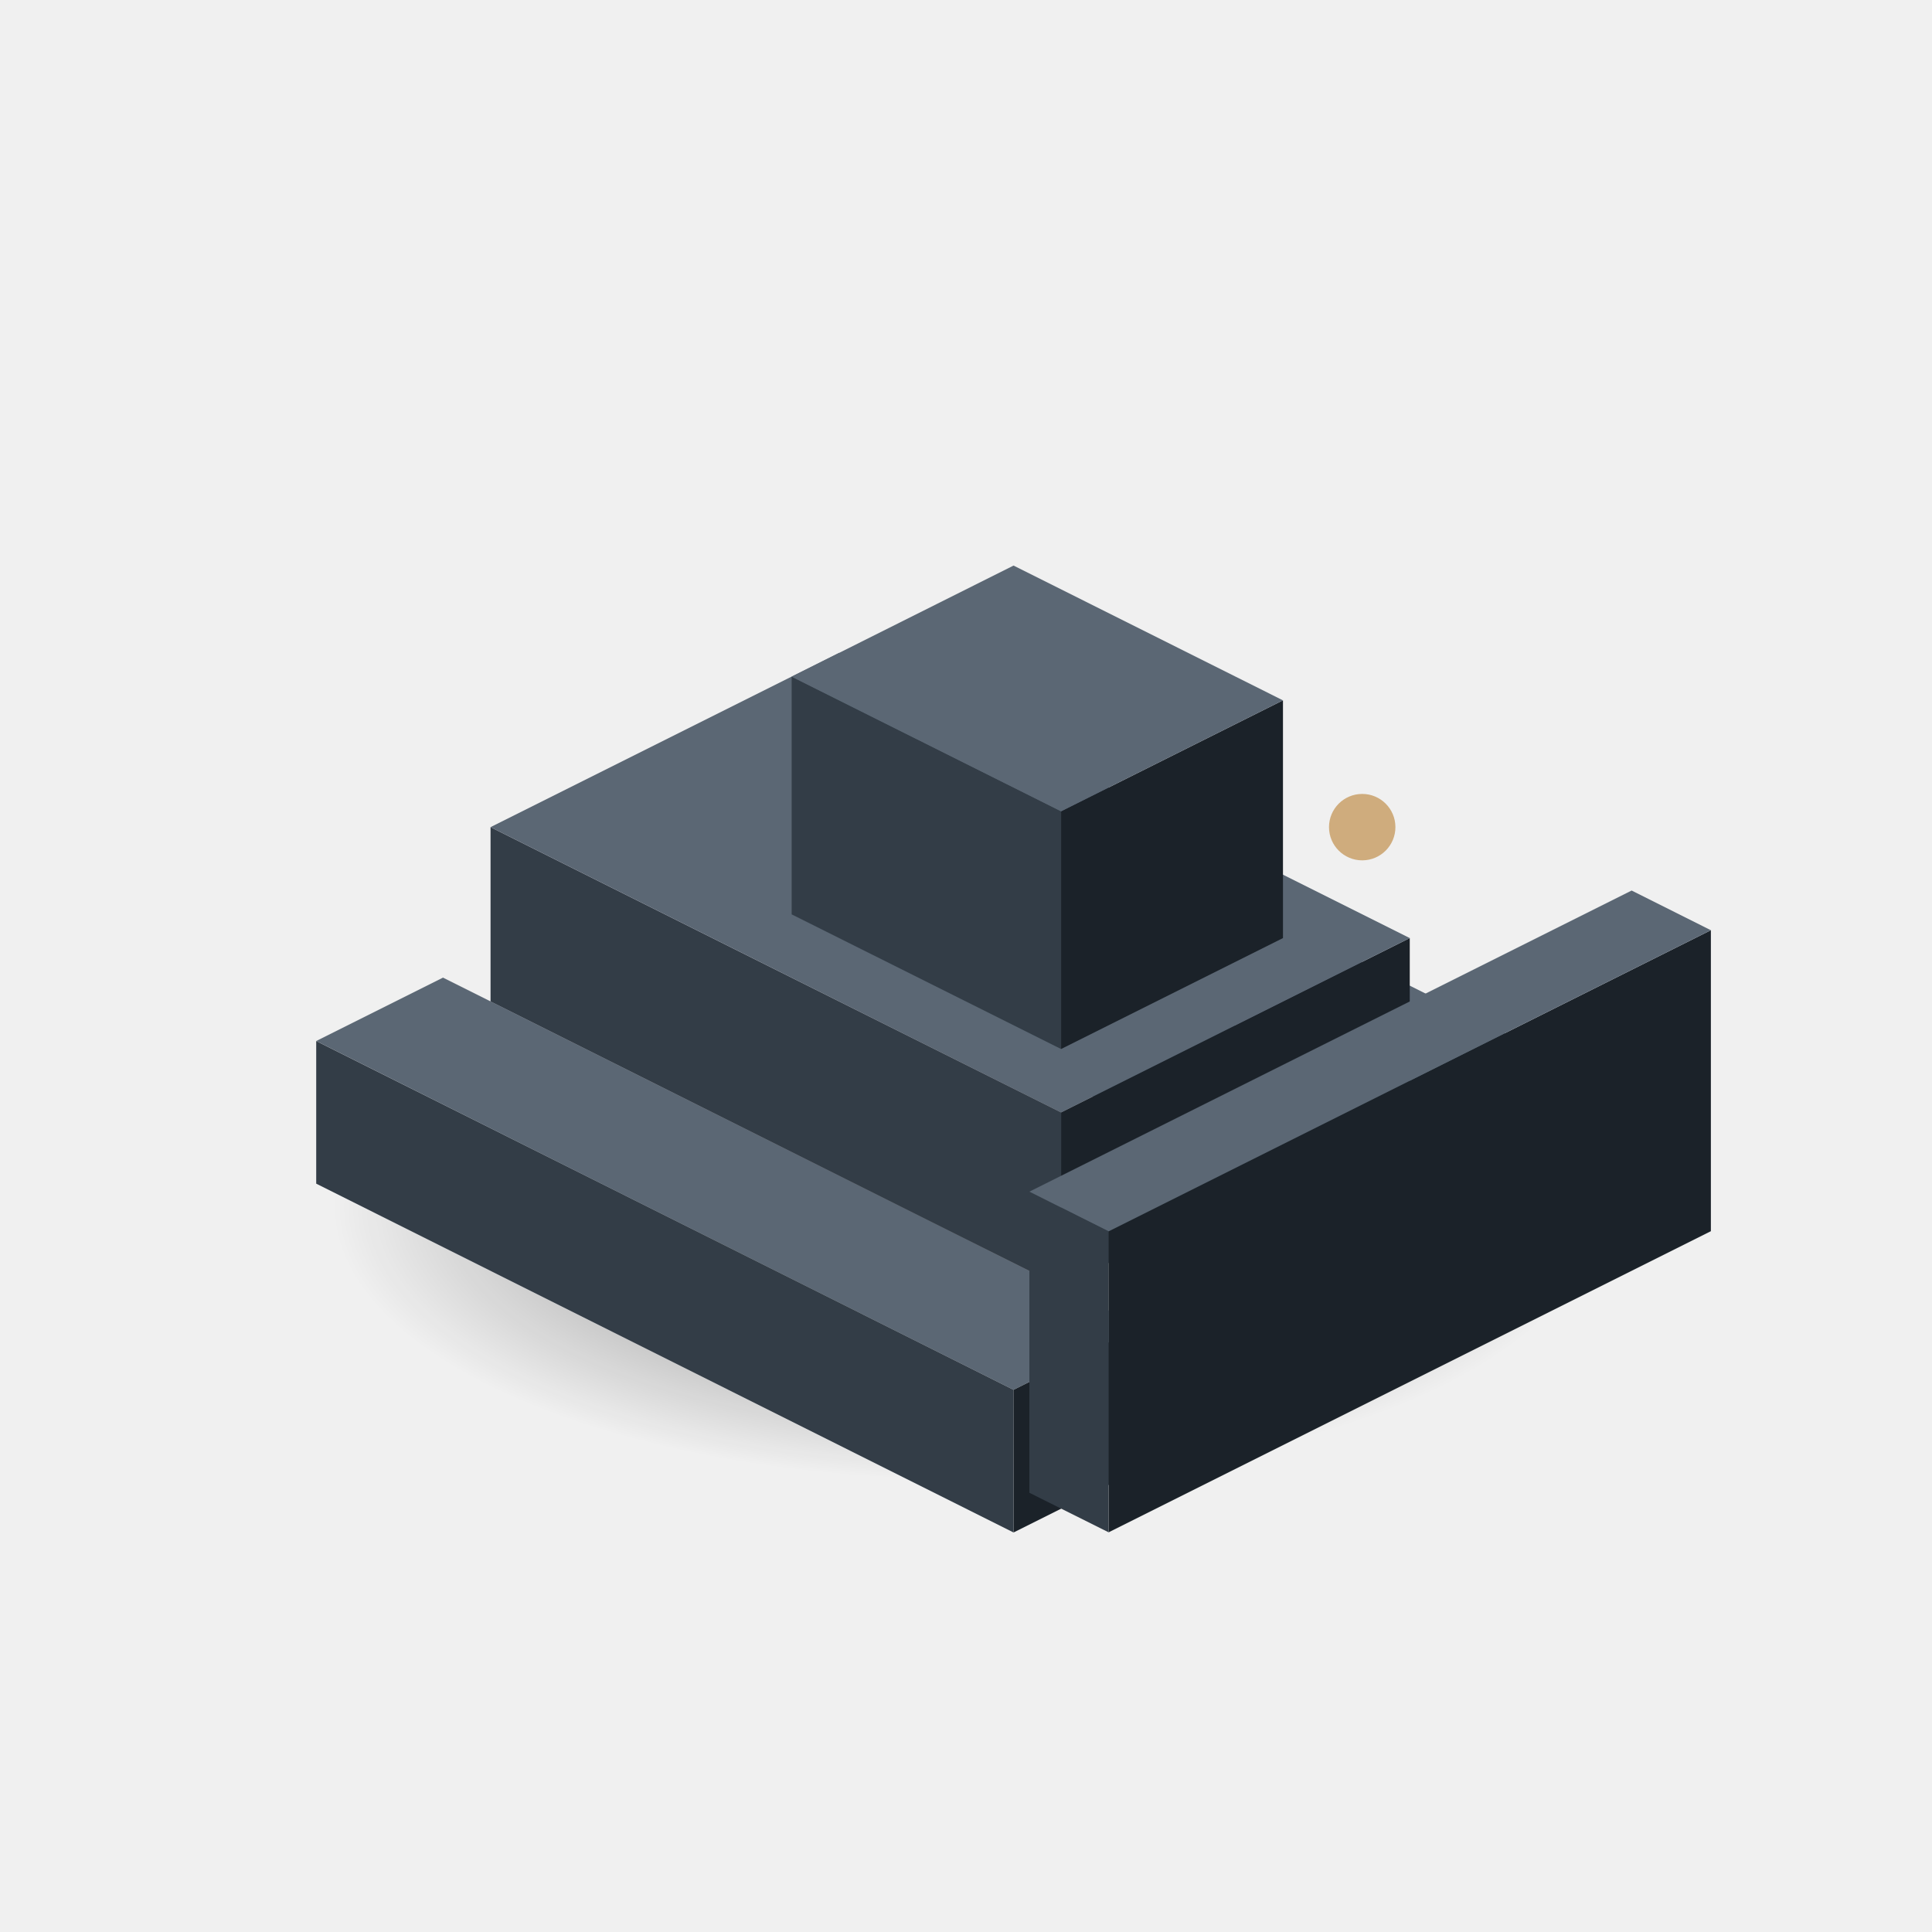
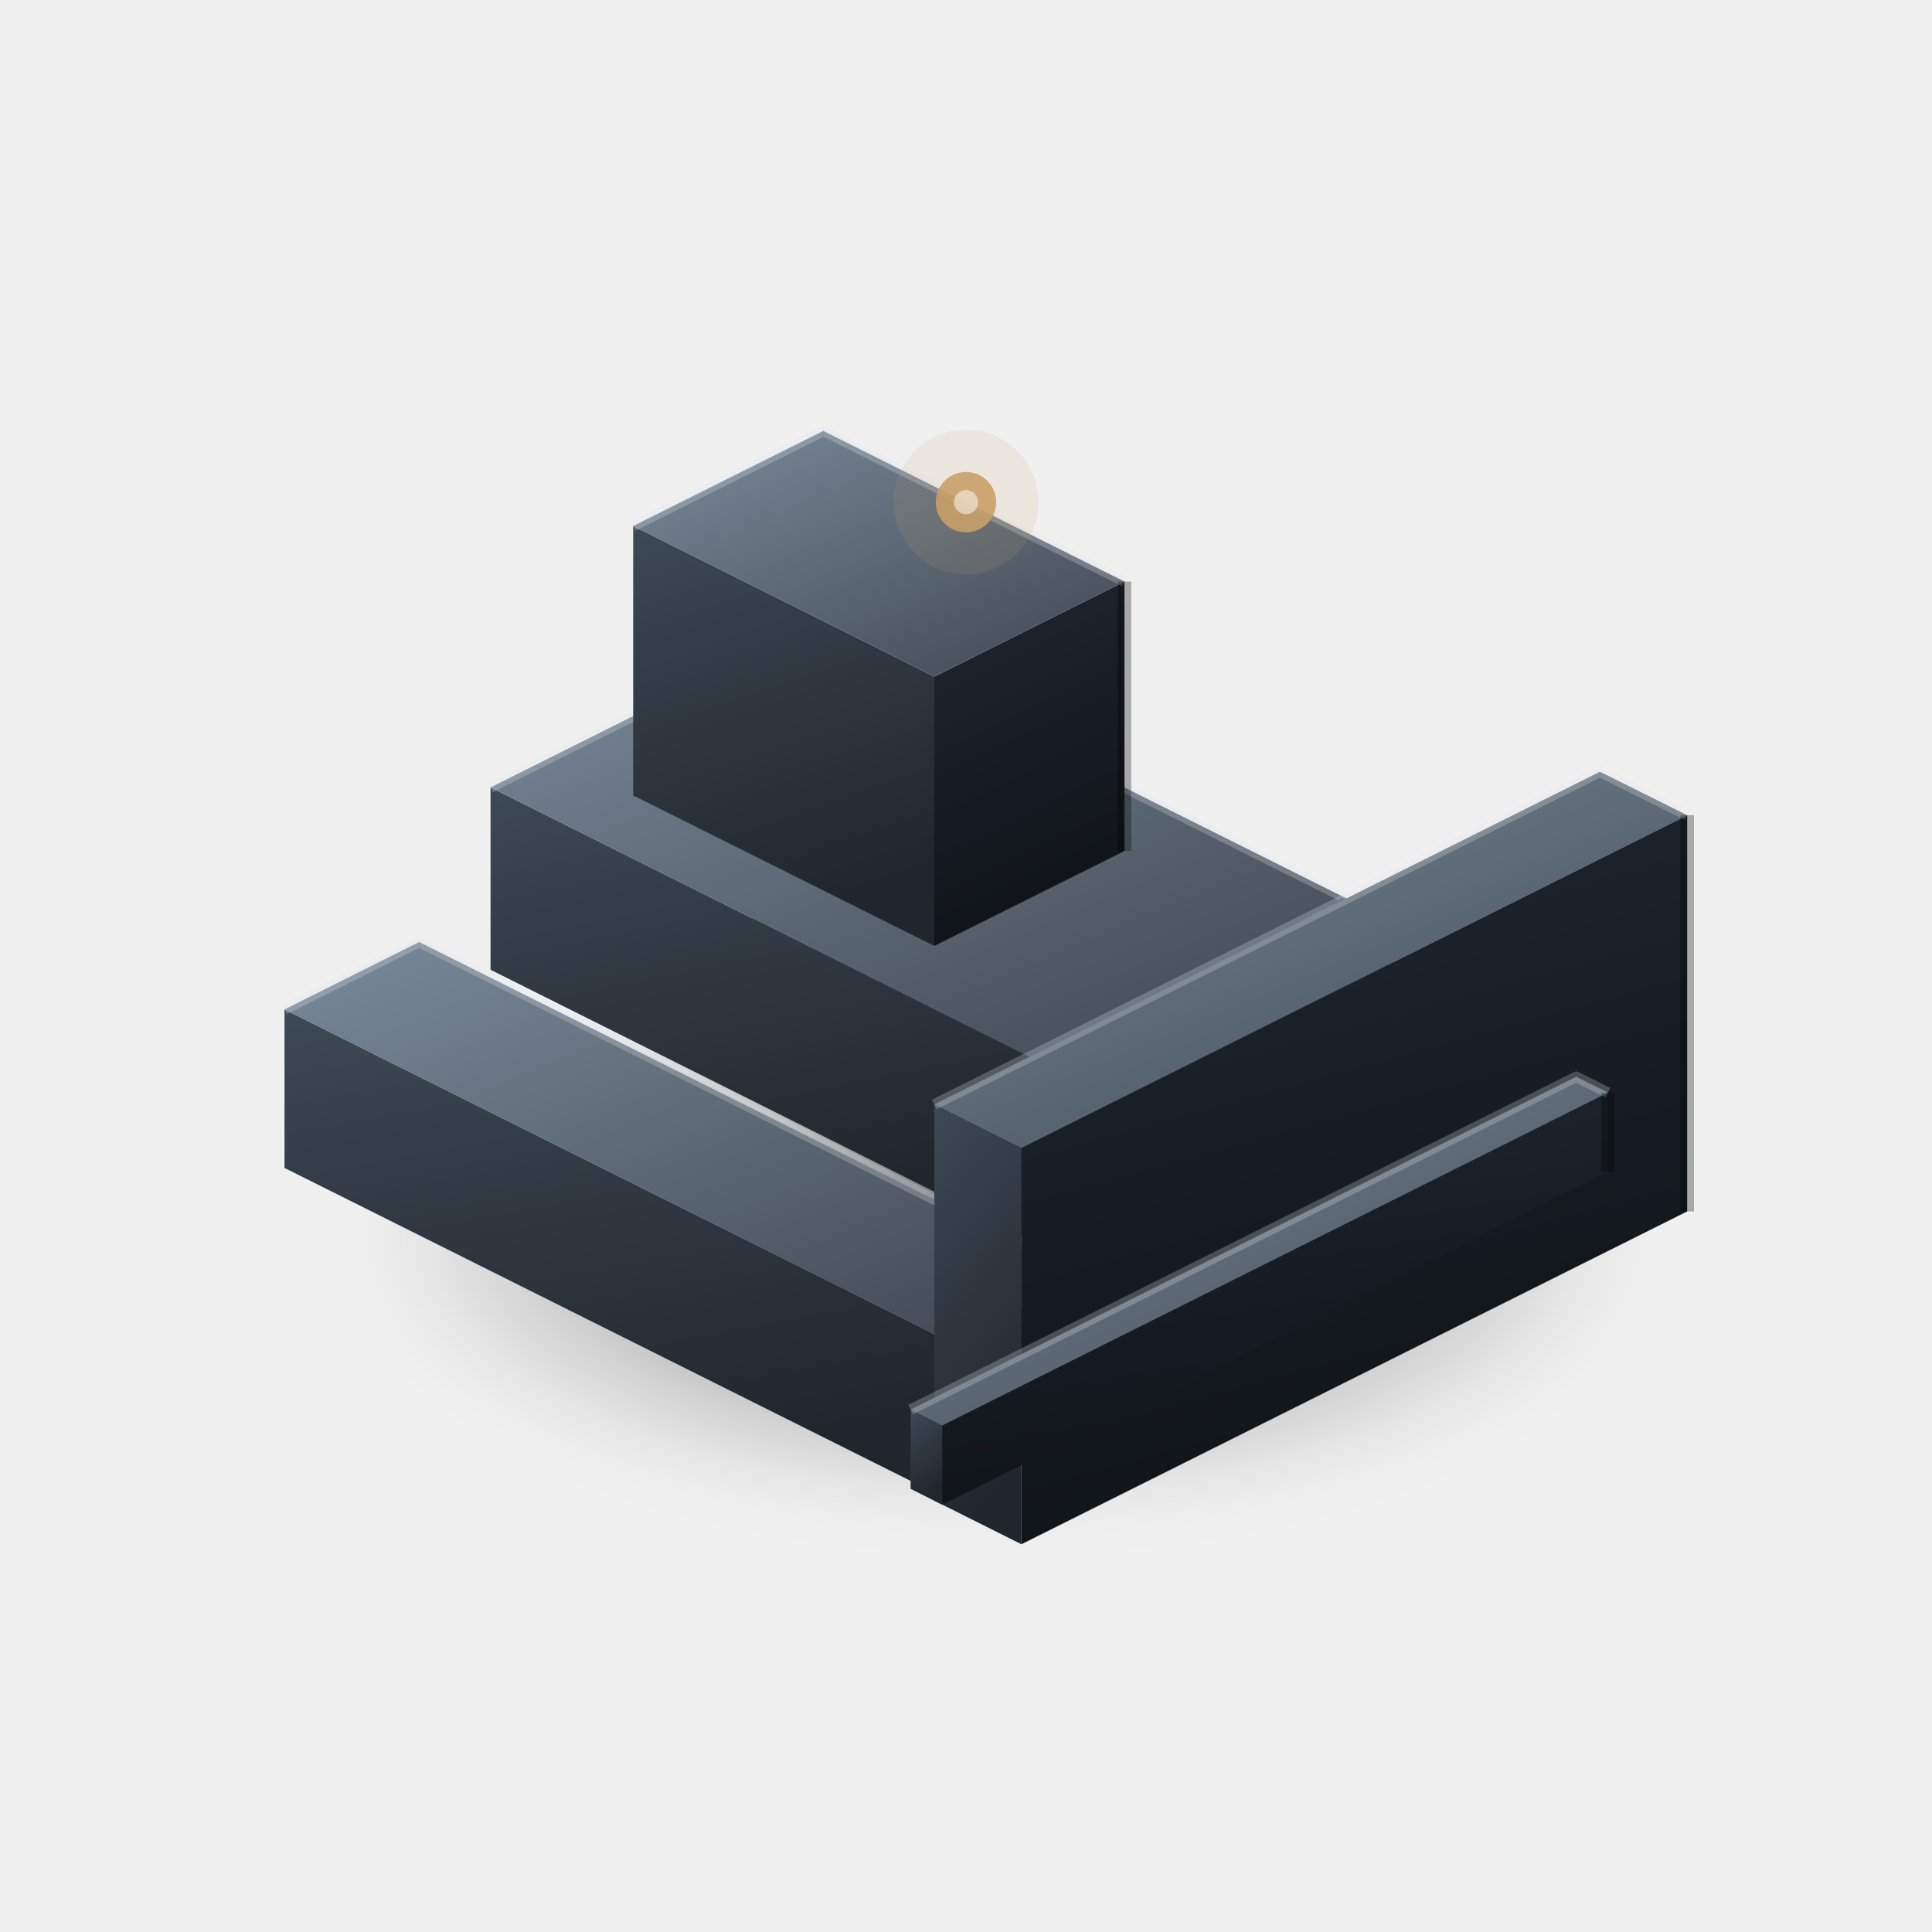
<svg xmlns="http://www.w3.org/2000/svg" viewBox="0 0 128 128" width="128" height="128" role="img" aria-hidden="true">
  <defs>
    <radialGradient id="contact">
-       <stop offset="0%" stop-color="#000" stop-opacity="0.55" />
+       <stop offset="0%" stop-color="#000" stop-opacity="0.62" />
+       <stop offset="55%" stop-color="#000" stop-opacity="0.24" />
      <stop offset="100%" stop-color="#000" stop-opacity="0" />
    </radialGradient>
+     <filter id="soften" x="-40%" y="-60%" width="180%" height="220%">
+       <feGaussianBlur stdDeviation="2.2" />
+     </filter>
+     <linearGradient id="gr1b2229" x1="0" y1="0" x2="0.25" y2="1">
+       <stop offset="0" stop-color="#1f2730" />
+       <stop offset="1" stop-color="#101418" />
+     </linearGradient>
+     <linearGradient id="gl333d47" x1="0" y1="0" x2="0.25" y2="1">
+       <stop offset="0" stop-color="#3d4955" />
+       <stop offset="1" stop-color="#20262c" />
+     </linearGradient>
+     <linearGradient id="gt5b6774" x1="0" y1="0" x2="0.85" y2="1">
+       <stop offset="0" stop-color="#7a8a9b" />
+       <stop offset="1" stop-color="#434c56" />
+     </linearGradient>
  </defs>
-   <ellipse cx="64.00" cy="80.00" rx="42.0" ry="18.0" fill="url(#contact)" />
-   <polygon points="107.05,81.58 98.65,85.78 98.65,76.33 107.05,72.13" fill="#1b2229" />
-   <polygon points="52.45,62.67 98.65,85.78 98.65,76.33 52.45,53.22" fill="#333d47" />
-   <polygon points="60.85,49.02 107.05,72.13 98.65,76.33 52.45,53.22" fill="#5b6774" />
-   <polygon points="75.55,97.33 67.15,101.53 67.15,92.08 75.55,87.88" fill="#1b2229" />
-   <polygon points="20.95,78.42 67.15,101.53 67.15,92.08 20.95,68.97" fill="#333d47" />
-   <polygon points="29.35,64.77 75.55,87.88 67.15,92.08 20.95,68.97" fill="#5b6774" />
-   <polygon points="93.40,73.70 70.30,85.25 70.30,73.70 93.40,62.15" fill="#1b2229" />
-   <polygon points="32.50,66.35 70.30,85.25 70.30,73.70 32.50,54.80" fill="#333d47" />
-   <polygon points="55.60,43.25 93.40,62.15 70.30,73.70 32.50,54.80" fill="#5b6774" />
-   <polygon points="85.00,62.15 70.30,69.50 70.30,53.75 85.00,46.40" fill="#1b2229" />
-   <polygon points="52.45,60.58 70.30,69.50 70.30,53.75 52.45,44.83" fill="#333d47" />
-   <polygon points="67.15,37.47 85.00,46.40 70.30,53.75 52.45,44.83" fill="#5b6774" />
-   <polygon points="113.35,81.57 73.45,101.52 73.45,81.58 113.35,61.63" fill="#1b2229" />
-   <polygon points="68.20,98.90 73.45,101.52 73.45,81.58 68.20,78.95" fill="#333d47" />
-   <polygon points="108.10,59.00 113.35,61.63 73.45,81.58 68.20,78.95" fill="#5b6774" />
-   <circle cx="90.25" cy="54.80" r="2.2" fill="#c9a068" opacity="0.85" />
+   <ellipse cx="66.50" cy="82.00" rx="42.0" ry="18.0" fill="url(#contact)" filter="url(#soften)" />
+   <polygon points="102.85,79.48 93.92,83.94 93.92,73.44 102.85,68.98" fill="url(#gr1b2229)" />
+   <polygon points="49.83,61.89 93.92,83.94 93.92,73.44 49.83,51.39" fill="url(#gl333d47)" />
+   <polygon points="58.75,46.92 102.85,68.98 93.92,73.44 49.83,51.39" fill="url(#gt5b6774)" />
+   <polyline points="102.85,68.98 58.75,46.92 49.83,51.39" fill="none" stroke="#dfe4ea" stroke-width="0.7" stroke-linejoin="round" opacity="0.26" />
+   <line x1="102.85" y1="79.48" x2="102.85" y2="68.98" stroke="#000" stroke-width="0.9" opacity="0.3" />
+   <polygon points="89.20,71.60 68.20,82.10 68.20,70.02 89.20,59.52" fill="url(#gr1b2229)" />
+   <polygon points="32.50,64.25 68.20,82.10 68.20,70.02 32.50,52.17" fill="url(#gl333d47)" />
+   <polygon points="53.50,41.67 89.20,59.52 68.20,70.02 32.50,52.17" fill="url(#gt5b6774)" />
+   <polyline points="89.20,59.52 53.50,41.67 32.50,52.17" fill="none" stroke="#dfe4ea" stroke-width="0.7" stroke-linejoin="round" opacity="0.26" />
+   <line x1="89.20" y1="71.60" x2="89.20" y2="59.52" stroke="#000" stroke-width="0.9" opacity="0.3" />
+   <polygon points="74.50,56.38 61.90,62.67 61.90,44.83 74.50,38.53" fill="url(#gr1b2229)" />
+   <polygon points="41.95,52.70 61.90,62.67 61.90,44.83 41.95,34.85" fill="url(#gl333d47)" />
+   <polygon points="54.55,28.55 74.50,38.53 61.90,44.83 41.95,34.85" fill="url(#gt5b6774)" />
+   <polyline points="74.50,38.53 54.55,28.55 41.95,34.85" fill="none" stroke="#dfe4ea" stroke-width="0.7" stroke-linejoin="round" opacity="0.26" />
+   <line x1="74.50" y1="56.38" x2="74.50" y2="38.53" stroke="#000" stroke-width="0.9" opacity="0.3" />
+   <polygon points="71.88,94.96 62.95,99.42 62.95,88.92 71.88,84.46" fill="url(#gr1b2229)" />
+   <polygon points="18.85,77.38 62.95,99.42 62.95,88.92 18.85,66.88" fill="url(#gl333d47)" />
+   <polygon points="27.77,62.41 71.88,84.46 62.95,88.92 18.85,66.88" fill="url(#gt5b6774)" />
+   <polyline points="71.88,84.46 27.77,62.41 18.85,66.88" fill="none" stroke="#dfe4ea" stroke-width="0.7" stroke-linejoin="round" opacity="0.26" />
+   <line x1="71.88" y1="94.96" x2="71.88" y2="84.46" stroke="#000" stroke-width="0.9" opacity="0.3" />
+   <polygon points="111.78,80.26 67.67,102.31 67.67,76.06 111.78,54.01" fill="url(#gr1b2229)" />
+   <polygon points="61.90,99.42 67.67,102.31 67.67,76.06 61.90,73.17" fill="url(#gl333d47)" />
+   <polygon points="106.00,51.13 111.78,54.01 67.67,76.06 61.90,73.17" fill="url(#gt5b6774)" />
+   <polyline points="111.78,54.01 106.00,51.13 61.90,73.17" fill="none" stroke="#dfe4ea" stroke-width="0.7" stroke-linejoin="round" opacity="0.26" />
+   <line x1="111.78" y1="80.26" x2="111.78" y2="54.01" stroke="#000" stroke-width="0.9" opacity="0.3" />
+   <polygon points="106.53,77.64 62.42,99.69 62.42,94.44 106.53,72.39" fill="url(#gr1b2229)" />
+   <polygon points="60.33,98.64 62.42,99.69 62.42,94.44 60.33,93.39" fill="url(#gl333d47)" />
+   <polygon points="104.43,71.34 106.53,72.39 62.42,94.44 60.33,93.39" fill="url(#gt5b6774)" />
+   <polyline points="106.53,72.39 104.43,71.34 60.33,93.39" fill="none" stroke="#dfe4ea" stroke-width="0.7" stroke-linejoin="round" opacity="0.26" />
+   <line x1="106.53" y1="77.64" x2="106.53" y2="72.39" stroke="#000" stroke-width="0.9" opacity="0.3" />
+   <circle cx="64.00" cy="33.27" r="4.8" fill="#c9a068" opacity="0.13" />
+   <circle cx="64.00" cy="33.27" r="2" fill="#c9a068" opacity="0.9" />
+   <circle cx="64.00" cy="33.27" r="0.8" fill="#fff" opacity="0.5" />
</svg>
